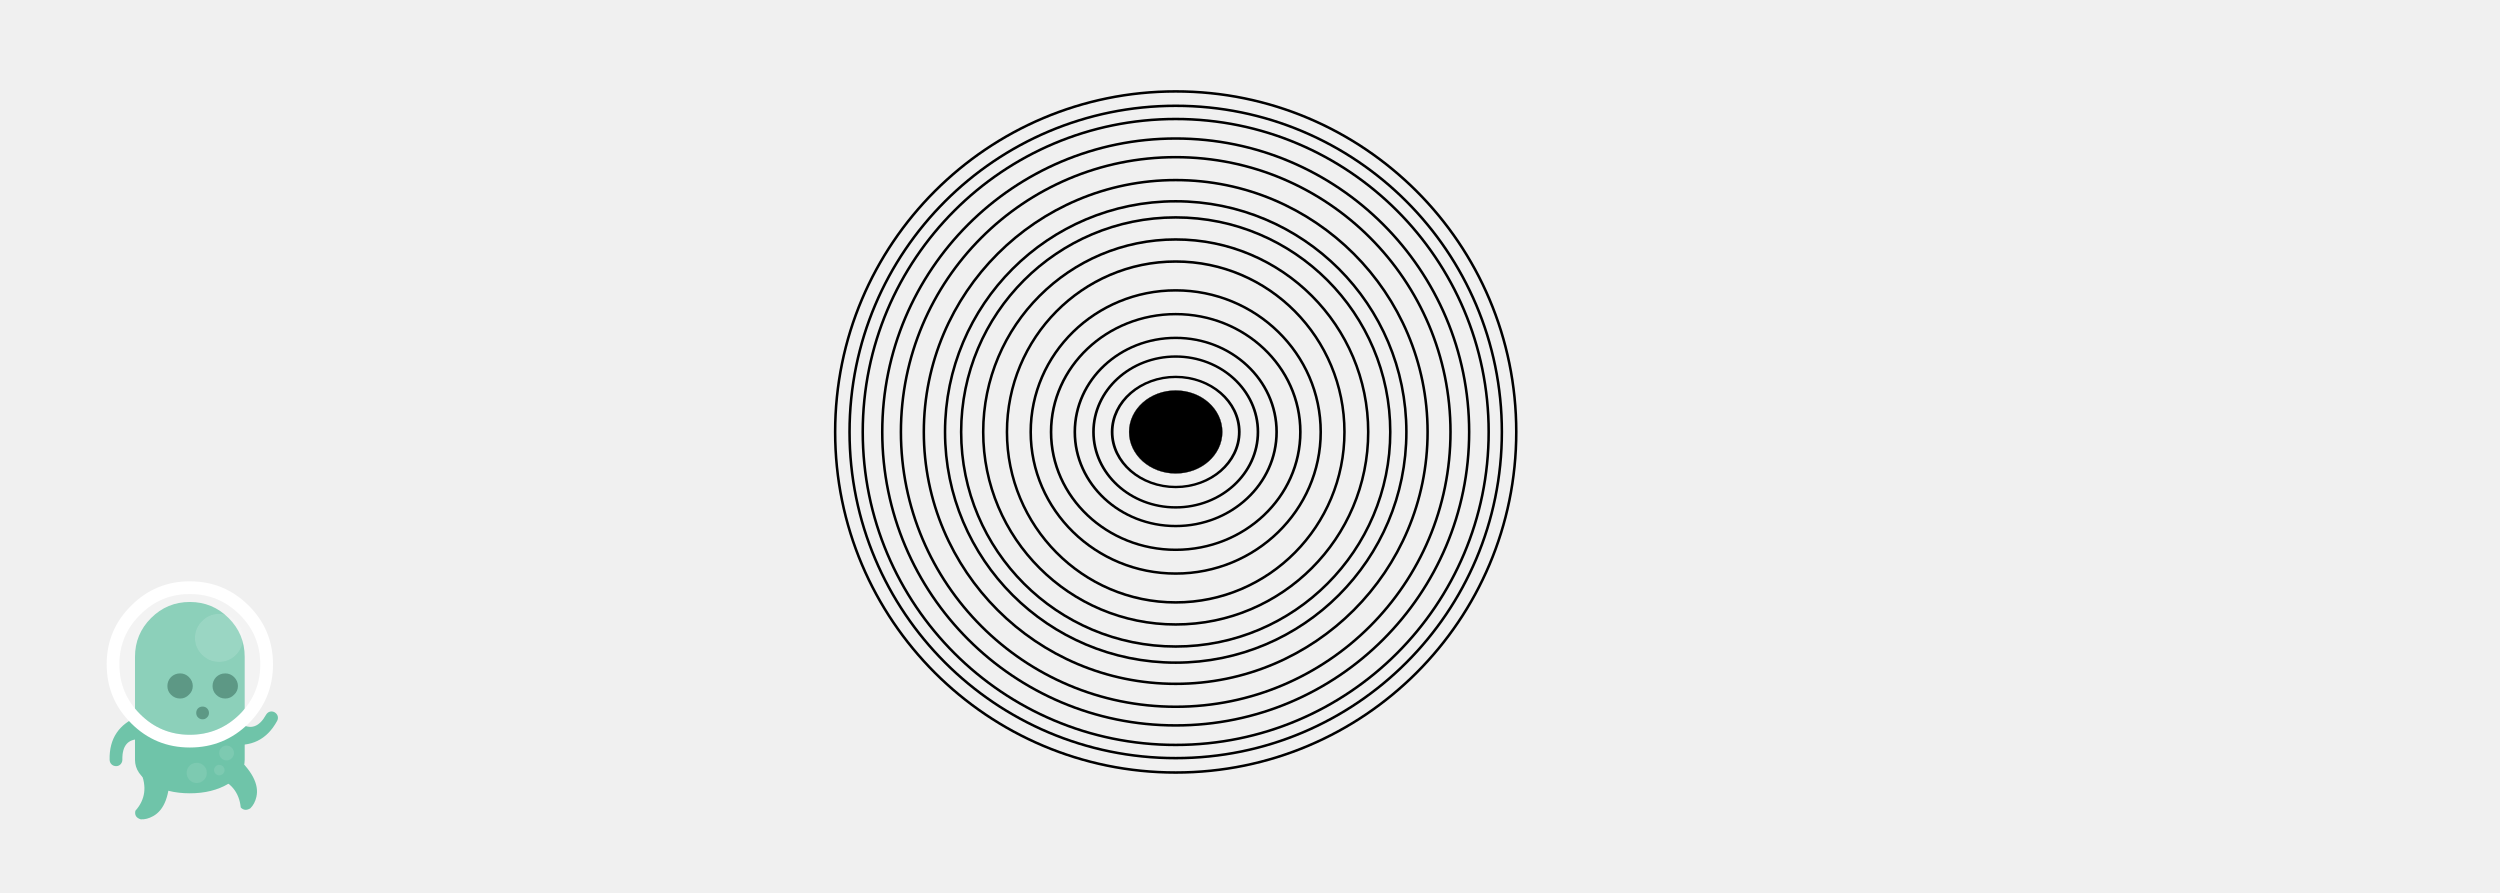
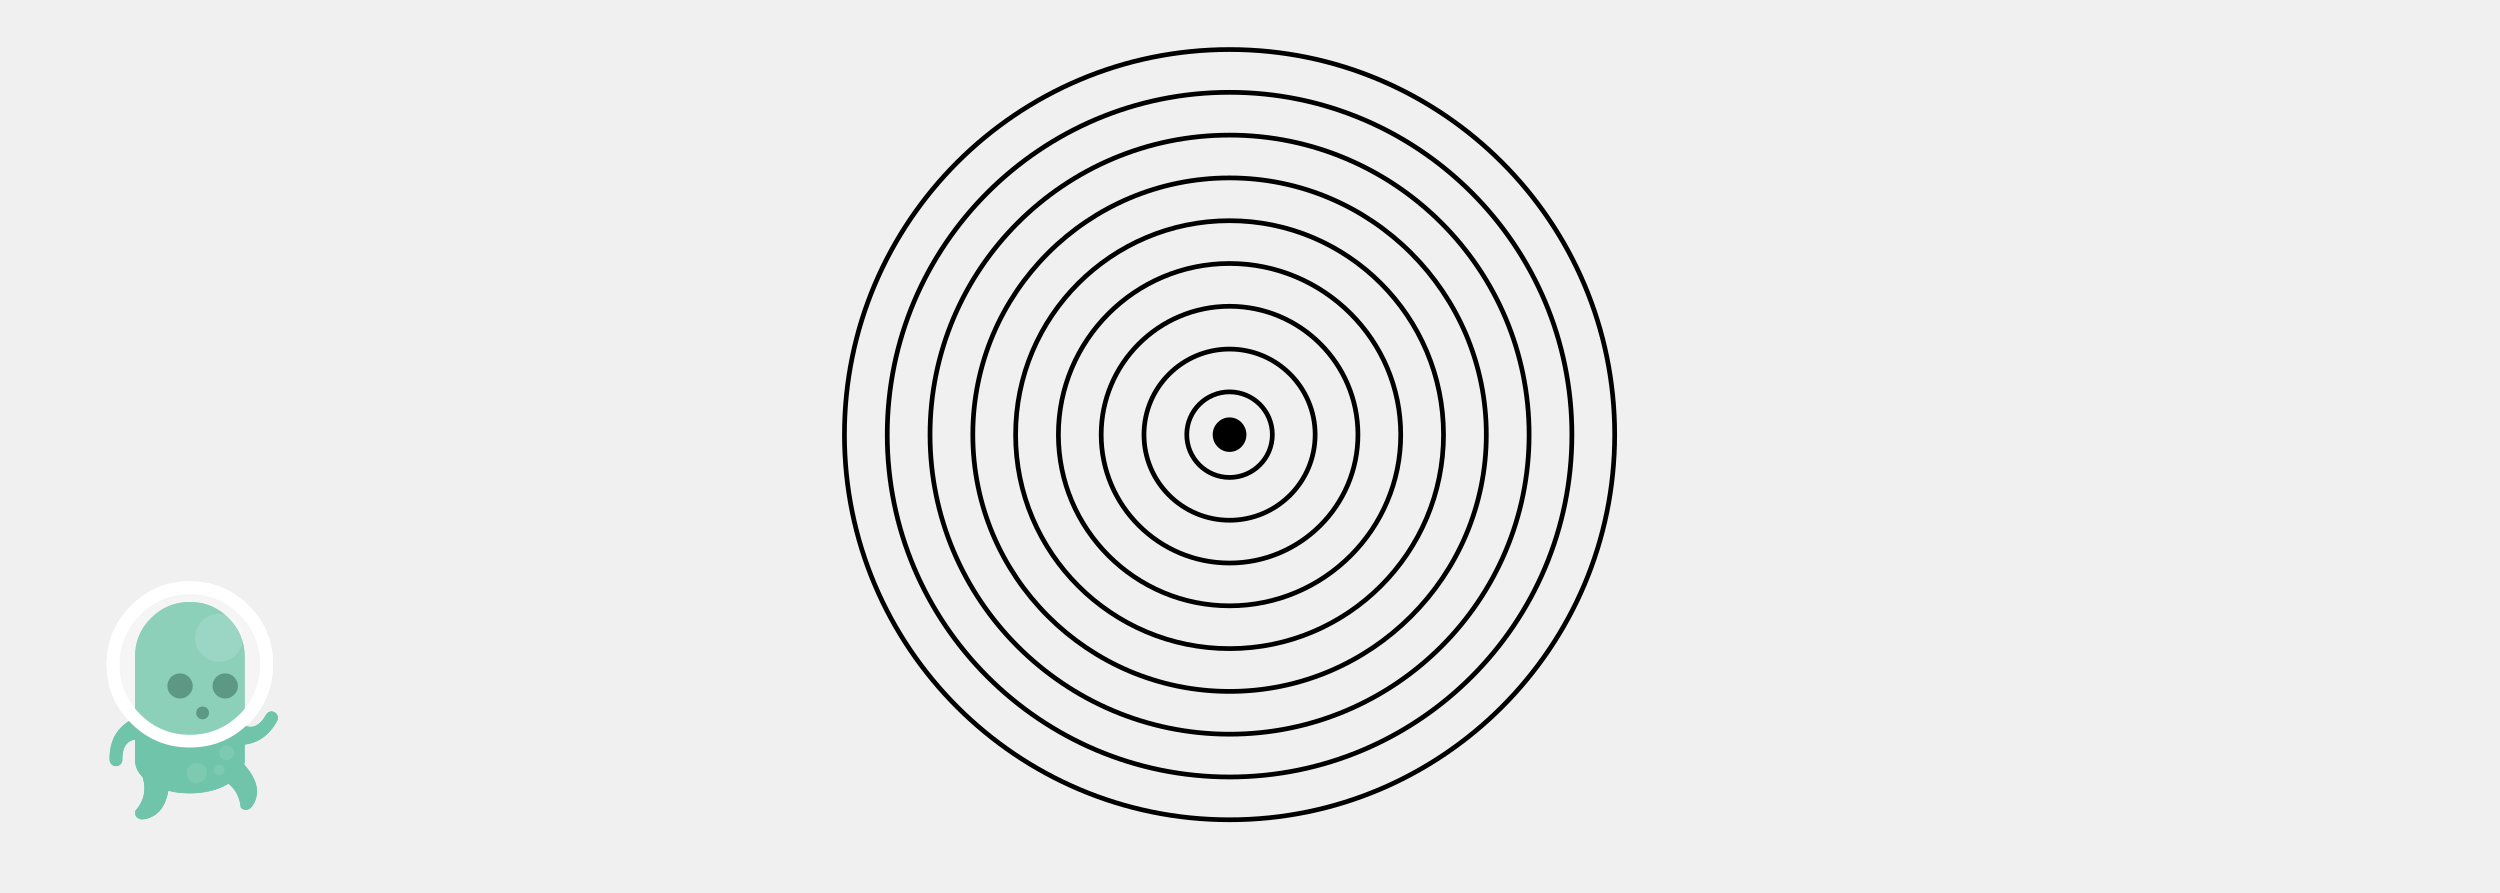
- <svg xmlns="http://www.w3.org/2000/svg" width="980" height="350" id="svg2" version="1.1">
+ <svg xmlns="http://www.w3.org/2000/svg" xmlns:xlink="http://www.w3.org/1999/xlink" width="980" height="350" id="svg2" version="1.1">
  <defs id="defs4" />
  <g id="layer1" transform="translate(0,-702.3622)">
    <g transform="translate(-175.5317,880.4372)" id="g3821">
      <g id="g335">
        <path d="m 259.75,126.35 c 1.267,-4.067 3.8,-6.917 7.6,-8.55 6.9,6.067 9.8,11.55 8.7,16.45 -0.434,1.9 -1.233,3.417 -2.4,4.55 -1.467,0.867 -2.717,0.75 -3.75,-0.35 -0.6,-6.033 -3.984,-10.067 -10.15,-12.1 z m -31.15,13.4 c 3.9,-4.367 4.583,-9.483 2.05,-15.35 3.867,-1.767 7.684,-1.767 11.45,0 0.066,9.2 -2.116,15.017 -6.55,17.45 -1.667,0.933 -3.283,1.35 -4.85,1.25 -1.767,-0.534 -2.466,-1.65 -2.1,-3.35 z" id="path337" style="fill:#6fc4a9" />
        <path d="m 228.45,79.4 c 0,-5.933 2.1,-11 6.3,-15.2 4.2,-4.2 9.267,-6.3 15.2,-6.3 5.933,0 11,2.1 15.199,6.3 4.2,4.2 6.301,9.267 6.301,15.2 v 40.4 c 0,3.634 -2.101,6.733 -6.301,9.3 -4.199,2.533 -9.267,3.8 -15.199,3.8 -5.934,0 -11,-1.267 -15.2,-3.8 -4.2,-2.567 -6.3,-5.667 -6.3,-9.3 V 79.4 z" id="path339" style="fill:#6fc4a9" />
        <path d="m 246.15,95.75 c -1.399,0 -2.6,-0.5 -3.6,-1.5 -0.934,-0.934 -1.4,-2.066 -1.4,-3.4 0,-1.334 0.467,-2.5 1.4,-3.5 1,-0.967 2.2,-1.45 3.6,-1.45 1.334,0 2.483,0.483 3.45,1.45 1,1 1.5,2.167 1.5,3.5 0,1.333 -0.5,2.466 -1.5,3.4 -0.967,1 -2.116,1.5 -3.45,1.5 z m 12.7,-4.9 c 0,-1.333 0.467,-2.5 1.4,-3.5 1,-0.967 2.2,-1.45 3.6,-1.45 1.333,0 2.483,0.483 3.45,1.45 1,1 1.5,2.167 1.5,3.5 0,1.333 -0.5,2.466 -1.5,3.4 -0.967,1 -2.117,1.5 -3.45,1.5 -1.399,0 -2.6,-0.5 -3.6,-1.5 -0.933,-0.934 -1.4,-2.066 -1.4,-3.4 z" id="path341" style="fill:#347e67" />
        <path d="m 256.7,103.15 c -0.467,0.5 -1.051,0.75 -1.75,0.75 -0.7,0 -1.301,-0.25 -1.801,-0.75 -0.467,-0.466 -0.699,-1.05 -0.699,-1.75 0,-0.7 0.232,-1.3 0.699,-1.8 0.5,-0.467 1.101,-0.7 1.801,-0.7 0.699,0 1.283,0.233 1.75,0.7 0.5,0.5 0.75,1.1 0.75,1.8 0,0.7 -0.25,1.284 -0.75,1.75 z" id="path343" style="fill:#347e67" />
        <path d="m 219.25,121.55 c -0.467,-0.466 -0.717,-1.05 -0.75,-1.75 -0.2,-8.366 3.649,-14.1 11.55,-17.2 l 0.3,-0.1 v 9.2 c -4.667,-0.134 -6.95,2.533 -6.85,8 0,0.7 -0.233,1.3 -0.7,1.8 -0.467,0.5 -1.05,0.75 -1.75,0.75 -0.7,0 -1.3,-0.233 -1.8,-0.7 z m 50.6,-15.95 c 3.967,2.466 7.283,1.316 9.95,-3.45 0.366,-0.633 0.866,-1.05 1.5,-1.25 0.667,-0.167 1.3,-0.083 1.9,0.25 0.6,0.367 1,0.867 1.199,1.5 0.167,0.633 0.084,1.267 -0.25,1.9 -4,7.333 -10.199,10.367 -18.6,9.1 l -0.3,-0.05 4.601,-8 z" id="path345" style="fill:#6fc4a9" />
        <path enable-background="new    " d="m 249.95,54.8 c 7.6,0 14.116,2.7 19.55,8.1 5.366,5.367 8.05,11.85 8.05,19.45 0,7.633 -2.684,14.15 -8.05,19.55 -5.434,5.367 -11.95,8.05 -19.55,8.05 -7.601,0 -14.084,-2.684 -19.45,-8.05 -5.434,-5.4 -8.15,-11.917 -8.15,-19.55 0,-7.6 2.717,-14.083 8.15,-19.45 5.366,-5.4 11.85,-8.1 19.45,-8.1 z m 4.8,10.55 c -1.867,1.833 -2.8,4.05 -2.8,6.65 0,2.6 0.933,4.816 2.8,6.65 1.833,1.833 4.05,2.75 6.649,2.75 2.601,0 4.817,-0.917 6.65,-2.75 1.833,-1.833 2.75,-4.05 2.75,-6.65 0,-2.6 -0.917,-4.816 -2.75,-6.65 -1.833,-1.867 -4.05,-2.8 -6.65,-2.8 -2.599,0 -4.816,0.933 -6.649,2.8 z" id="path347" style="opacity:0.2;fill:#ffffff" />
        <path d="m 269.5,62.9 c -5.434,-5.4 -11.95,-8.1 -19.55,-8.1 -7.601,0 -14.084,2.7 -19.45,8.1 -5.434,5.367 -8.15,11.85 -8.15,19.45 0,7.633 2.717,14.15 8.15,19.55 5.366,5.367 11.85,8.05 19.45,8.05 7.6,0 14.116,-2.684 19.55,-8.05 5.366,-5.4 8.05,-11.917 8.05,-19.55 0,-7.6 -2.684,-14.083 -8.05,-19.45 z m -52.15,19.45 c 0,-9 3.2,-16.667 9.601,-23 6.333,-6.367 14,-9.55 23,-9.55 9,0 16.699,3.184 23.1,9.55 6.333,6.333 9.5,14 9.5,23 0,9.033 -3.167,16.733 -9.5,23.1 -6.4,6.333 -14.1,9.5 -23.1,9.5 -9,0 -16.667,-3.167 -23,-9.5 -6.401,-6.367 -9.601,-14.067 -9.601,-23.1 z" id="path349" style="fill:#ffffff" />
        <path enable-background="new    " d="m 251.95,72 c 0,-2.6 0.933,-4.816 2.8,-6.65 1.833,-1.867 4.05,-2.8 6.649,-2.8 2.601,0 4.817,0.934 6.65,2.8 1.833,1.833 2.75,4.05 2.75,6.65 0,2.6 -0.917,4.816 -2.75,6.65 -1.833,1.834 -4.049,2.75 -6.649,2.75 -2.6,0 -4.816,-0.917 -6.649,-2.75 C 252.883,76.816 251.95,74.6 251.95,72 z" id="path351" style="opacity:0.302;fill:#ffffff" />
        <path enable-background="new    " d="m 262.95,125.25 c -0.4,0.4 -0.884,0.6 -1.45,0.6 -0.567,0 -1.05,-0.2 -1.45,-0.6 -0.4,-0.4 -0.6,-0.883 -0.6,-1.45 0,-0.566 0.199,-1.05 0.6,-1.45 0.401,-0.4 0.883,-0.6 1.45,-0.6 0.566,0 1.05,0.2 1.45,0.6 0.399,0.4 0.6,0.883 0.6,1.45 0,0.567 -0.2,1.05 -0.6,1.45 z m 1.4,-5.25 c -0.8,0 -1.483,-0.283 -2.05,-0.85 -0.566,-0.566 -0.85,-1.25 -0.85,-2.05 0,-0.8 0.283,-1.483 0.85,-2.05 0.566,-0.566 1.25,-0.85 2.05,-0.85 0.8,0 1.483,0.283 2.05,0.85 0.567,0.567 0.851,1.25 0.851,2.05 0,0.8 -0.283,1.483 -0.851,2.05 -0.567,0.567 -1.25,0.85 -2.05,0.85 z m -11.7,0.95 c 1.101,0 2.033,0.383 2.801,1.15 0.767,0.767 1.149,1.7 1.149,2.8 0,1.1 -0.383,2.034 -1.149,2.8 -0.768,0.767 -1.7,1.15 -2.801,1.15 -1.1,0 -2.033,-0.383 -2.8,-1.15 -0.767,-0.767 -1.149,-1.7 -1.149,-2.8 0,-1.1 0.383,-2.033 1.149,-2.8 0.766,-0.767 1.7,-1.15 2.8,-1.15 z" id="path353" style="opacity:0.502;fill:#8bcfba" />
      </g>
    </g>
-     <path style="fill:none;fill-opacity:0.424;stroke:#000000;stroke-opacity:1;stroke-width:1.23;stroke-miterlimit:4;stroke-dasharray:none" id="path3874" d="m 566.071,241.503 a 164.16,164.16 0 1 1 -328.321,0 164.16,164.16 0 1 1 328.321,0 z" transform="matrix(0.8132184,0,0,0.8132184,134.0351,675.2966)" />
-     <path transform="matrix(0.7788403,0,0,0.7788403,147.852,683.599)" d="m 566.071,241.503 a 164.16,164.16 0 1 1 -328.321,0 164.16,164.16 0 1 1 328.321,0 z" id="path3876" style="fill:none;stroke:#000000;stroke-opacity:1;stroke-width:1.284;stroke-miterlimit:4;stroke-dasharray:none" />
-     <path style="fill:none;stroke:#000000;stroke-opacity:1;stroke-width:1.338;stroke-miterlimit:4;stroke-dasharray:none" id="path3878" d="m 566.071,241.503 a 164.16,164.16 0 1 1 -328.321,0 164.16,164.16 0 1 1 328.321,0 z" transform="matrix(0.7473271,0,0,0.7473271,160.5174,691.2095)" />
-     <path transform="matrix(0.700735,0,0,0.700735,179.2433,702.4616)" d="m 566.071,241.503 a 164.16,164.16 0 1 1 -328.321,0 164.16,164.16 0 1 1 328.321,0 z" id="path3880" style="fill:none;stroke:#000000;stroke-opacity:1;stroke-width:1.427;stroke-miterlimit:4;stroke-dasharray:none" />
-     <path style="fill:none;stroke:#000000;stroke-opacity:1;stroke-width:1.524;stroke-miterlimit:4;stroke-dasharray:none" id="path3882" d="m 566.071,241.503 a 164.16,164.16 0 1 1 -328.321,0 164.16,164.16 0 1 1 328.321,0 z" transform="matrix(0.6561686,0,0,0.6561686,197.155,713.2246)" />
-     <path transform="matrix(0.6014734,0,0,0.6014734,219.1375,726.4336)" d="m 566.071,241.503 a 164.16,164.16 0 1 1 -328.321,0 164.16,164.16 0 1 1 328.321,0 z" id="path3884" style="fill:none;stroke:#000000;stroke-opacity:1;stroke-width:1.663;stroke-miterlimit:4;stroke-dasharray:none" />
-     <path style="fill:none;stroke:#000000;stroke-opacity:1;stroke-width:1.815;stroke-miterlimit:4;stroke-dasharray:none" id="path3886" d="m 566.071,241.503 a 164.16,164.16 0 1 1 -328.321,0 164.16,164.16 0 1 1 328.321,0 z" transform="matrix(0.5508298,0,0,0.5508298,239.4917,738.6642)" />
-     <path transform="matrix(0.5123406,0,0,0.5123406,254.9609,747.9595)" d="m 566.071,241.503 a 164.16,164.16 0 1 1 -328.321,0 164.16,164.16 0 1 1 328.321,0 z" id="path3888" style="fill:none;stroke:#000000;stroke-opacity:1;stroke-width:1.952;stroke-miterlimit:4;stroke-dasharray:none" />
-     <path style="fill:none;stroke:#000000;stroke-opacity:1;stroke-width:2.175;stroke-miterlimit:4;stroke-dasharray:none" id="path3890" d="m 566.071,241.503 a 164.16,164.16 0 1 1 -328.321,0 164.16,164.16 0 1 1 328.321,0 z" transform="matrix(0.4596712,0,0,0.4596712,276.1293,760.6793)" />
-     <path transform="matrix(0.4029442,0,0,0.407008,298.9284,773.3976)" d="m 566.071,241.503 a 164.16,164.16 0 1 1 -328.321,0 164.16,164.16 0 1 1 328.321,0 z" id="path3892" style="fill:none;stroke:#000000;stroke-opacity:1;stroke-width:2.469;stroke-miterlimit:4;stroke-dasharray:none" />
-     <path style="fill:none;stroke:#000000;stroke-opacity:1;stroke-width:2.923;stroke-miterlimit:4;stroke-dasharray:none" id="path3894" d="m 566.071,241.503 a 164.16,164.16 0 1 1 -328.321,0 164.16,164.16 0 1 1 328.321,0 z" transform="matrix(0.3462419,0,0,0.3381142,321.7176,790.0357)" />
-     <path transform="matrix(0.2976366,0,0,0.2813812,341.2526,803.7369)" d="m 566.071,241.503 a 164.16,164.16 0 1 1 -328.321,0 164.16,164.16 0 1 1 328.321,0 z" id="path3896" style="fill:none;stroke:#000000;stroke-opacity:1;stroke-width:3.455;stroke-miterlimit:4;stroke-dasharray:none" />
-     <path style="fill:none;stroke:#000000;stroke-opacity:1;stroke-width:4.298;stroke-miterlimit:4;stroke-dasharray:none" id="path3898" d="m 566.071,241.503 a 164.16,164.16 0 1 1 -328.321,0 164.16,164.16 0 1 1 328.321,0 z" transform="matrix(0.2409158,0,0,0.2246604,364.0493,817.4352)" />
-     <path transform="matrix(0.1963495,0,0,0.1800941,381.9609,828.1981)" d="m 566.071,241.503 a 164.16,164.16 0 1 1 -328.321,0 164.16,164.16 0 1 1 328.321,0 z" id="path3900" style="fill:none;stroke:#000000;stroke-opacity:1;stroke-width:5.318;stroke-miterlimit:4;stroke-dasharray:none" />
-     <path style="fill:none;stroke:#000000;stroke-opacity:1;stroke-width:7.079;stroke-miterlimit:4;stroke-dasharray:none" id="path3902" d="m 566.071,241.503 a 164.16,164.16 0 1 1 -328.321,0 164.16,164.16 0 1 1 328.321,0 z" transform="matrix(0.1517898,0,0,0.1314706,399.8699,839.9408)" />
-     <path transform="matrix(0.1112619,0,0,0.09907044,416.1584,847.7655)" d="m 566.071,241.503 a 164.16,164.16 0 1 1 -328.321,0 164.16,164.16 0 1 1 328.321,0 z" id="path3904" style="fill:#000000;stroke:#000000;stroke-opacity:1" />
+     <use x="0" y="0" xlink:href="#g3821" id="use3011" />
+     <path style="fill:none;stroke:#000000;stroke-width:1.822;stroke-miterlimit:4;stroke-opacity:1;stroke-dasharray:none" id="path3853" d="m 756.648,184.424 a 16.51,16.51 0 1 1 -33.021,0 16.51,16.51 0 1 1 33.021,0 z" transform="matrix(1.015967,0,0,1.015967,-269.9686,685.3801)" />
+     <path transform="matrix(2.031935,0,0,2.031935,-1021.924,498.011)" d="m 756.648,184.424 a 16.51,16.51 0 1 1 -33.021,0 16.51,16.51 0 1 1 33.021,0 z" id="use3857" style="fill:none;stroke:#000000;stroke-width:0.911;stroke-miterlimit:4;stroke-opacity:1;stroke-dasharray:none" />
+     <path transform="matrix(3.047902,0,0,3.047902,-1773.879,310.6419)" d="m 756.648,184.424 a 16.51,16.51 0 1 1 -33.021,0 16.51,16.51 0 1 1 33.021,0 z" id="use3859" style="fill:none;stroke:#000000;stroke-width:0.607;stroke-miterlimit:4;stroke-opacity:1;stroke-dasharray:none" />
+     <path transform="matrix(4.063869,0,0,4.063869,-2525.834,123.2727)" d="m 756.648,184.424 a 16.51,16.51 0 1 1 -33.021,0 16.51,16.51 0 1 1 33.021,0 z" id="use3861" style="fill:none;stroke:#000000;stroke-width:0.455;stroke-miterlimit:4;stroke-opacity:1;stroke-dasharray:none" />
+     <path transform="matrix(5.079836,0,0,5.079836,-3277.789,-64.09638)" d="m 756.648,184.424 a 16.51,16.51 0 1 1 -33.021,0 16.51,16.51 0 1 1 33.021,0 z" id="use3863" style="fill:none;stroke:#000000;stroke-width:0.364;stroke-miterlimit:4;stroke-opacity:1;stroke-dasharray:none" />
+     <path transform="matrix(6.095804,0,0,6.095804,-4029.744,-251.4655)" d="m 756.648,184.424 a 16.51,16.51 0 1 1 -33.021,0 16.51,16.51 0 1 1 33.021,0 z" id="use3865" style="fill:none;stroke:#000000;stroke-width:0.304;stroke-miterlimit:4;stroke-opacity:1;stroke-dasharray:none" />
+     <path transform="matrix(7.111771,0,0,7.111771,-4781.7,-438.8346)" d="m 756.648,184.424 a 16.51,16.51 0 1 1 -33.021,0 16.51,16.51 0 1 1 33.021,0 z" id="use3867" style="fill:none;stroke:#000000;stroke-width:0.26;stroke-miterlimit:4;stroke-opacity:1;stroke-dasharray:none" />
+     <path transform="matrix(8.127738,0,0,8.127738,-5533.655,-626.2038)" d="m 756.648,184.424 a 16.51,16.51 0 1 1 -33.021,0 16.51,16.51 0 1 1 33.021,0 z" id="use3869" style="fill:none;stroke:#000000;stroke-width:0.228;stroke-miterlimit:4;stroke-opacity:1;stroke-dasharray:none" />
+     <path transform="matrix(9.143705,0,0,9.143705,-6285.61,-813.5729)" d="m 756.648,184.424 a 16.51,16.51 0 1 1 -33.021,0 16.51,16.51 0 1 1 33.021,0 z" id="use3871" style="fill:none;stroke:#000000;stroke-width:0.202;stroke-miterlimit:4;stroke-opacity:1;stroke-dasharray:none" />
+     <path transform="matrix(0.3793505,0,0,0.3880332,201.2152,801.1865)" d="m 756.648,184.424 a 16.51,16.51 0 1 1 -33.021,0 16.51,16.51 0 1 1 33.021,0 z" id="path3913" style="fill:#000000;stroke:#000000;stroke-width:1.822;stroke-miterlimit:4;stroke-opacity:1;stroke-dasharray:none;fill-opacity:1" />
  </g>
</svg>
